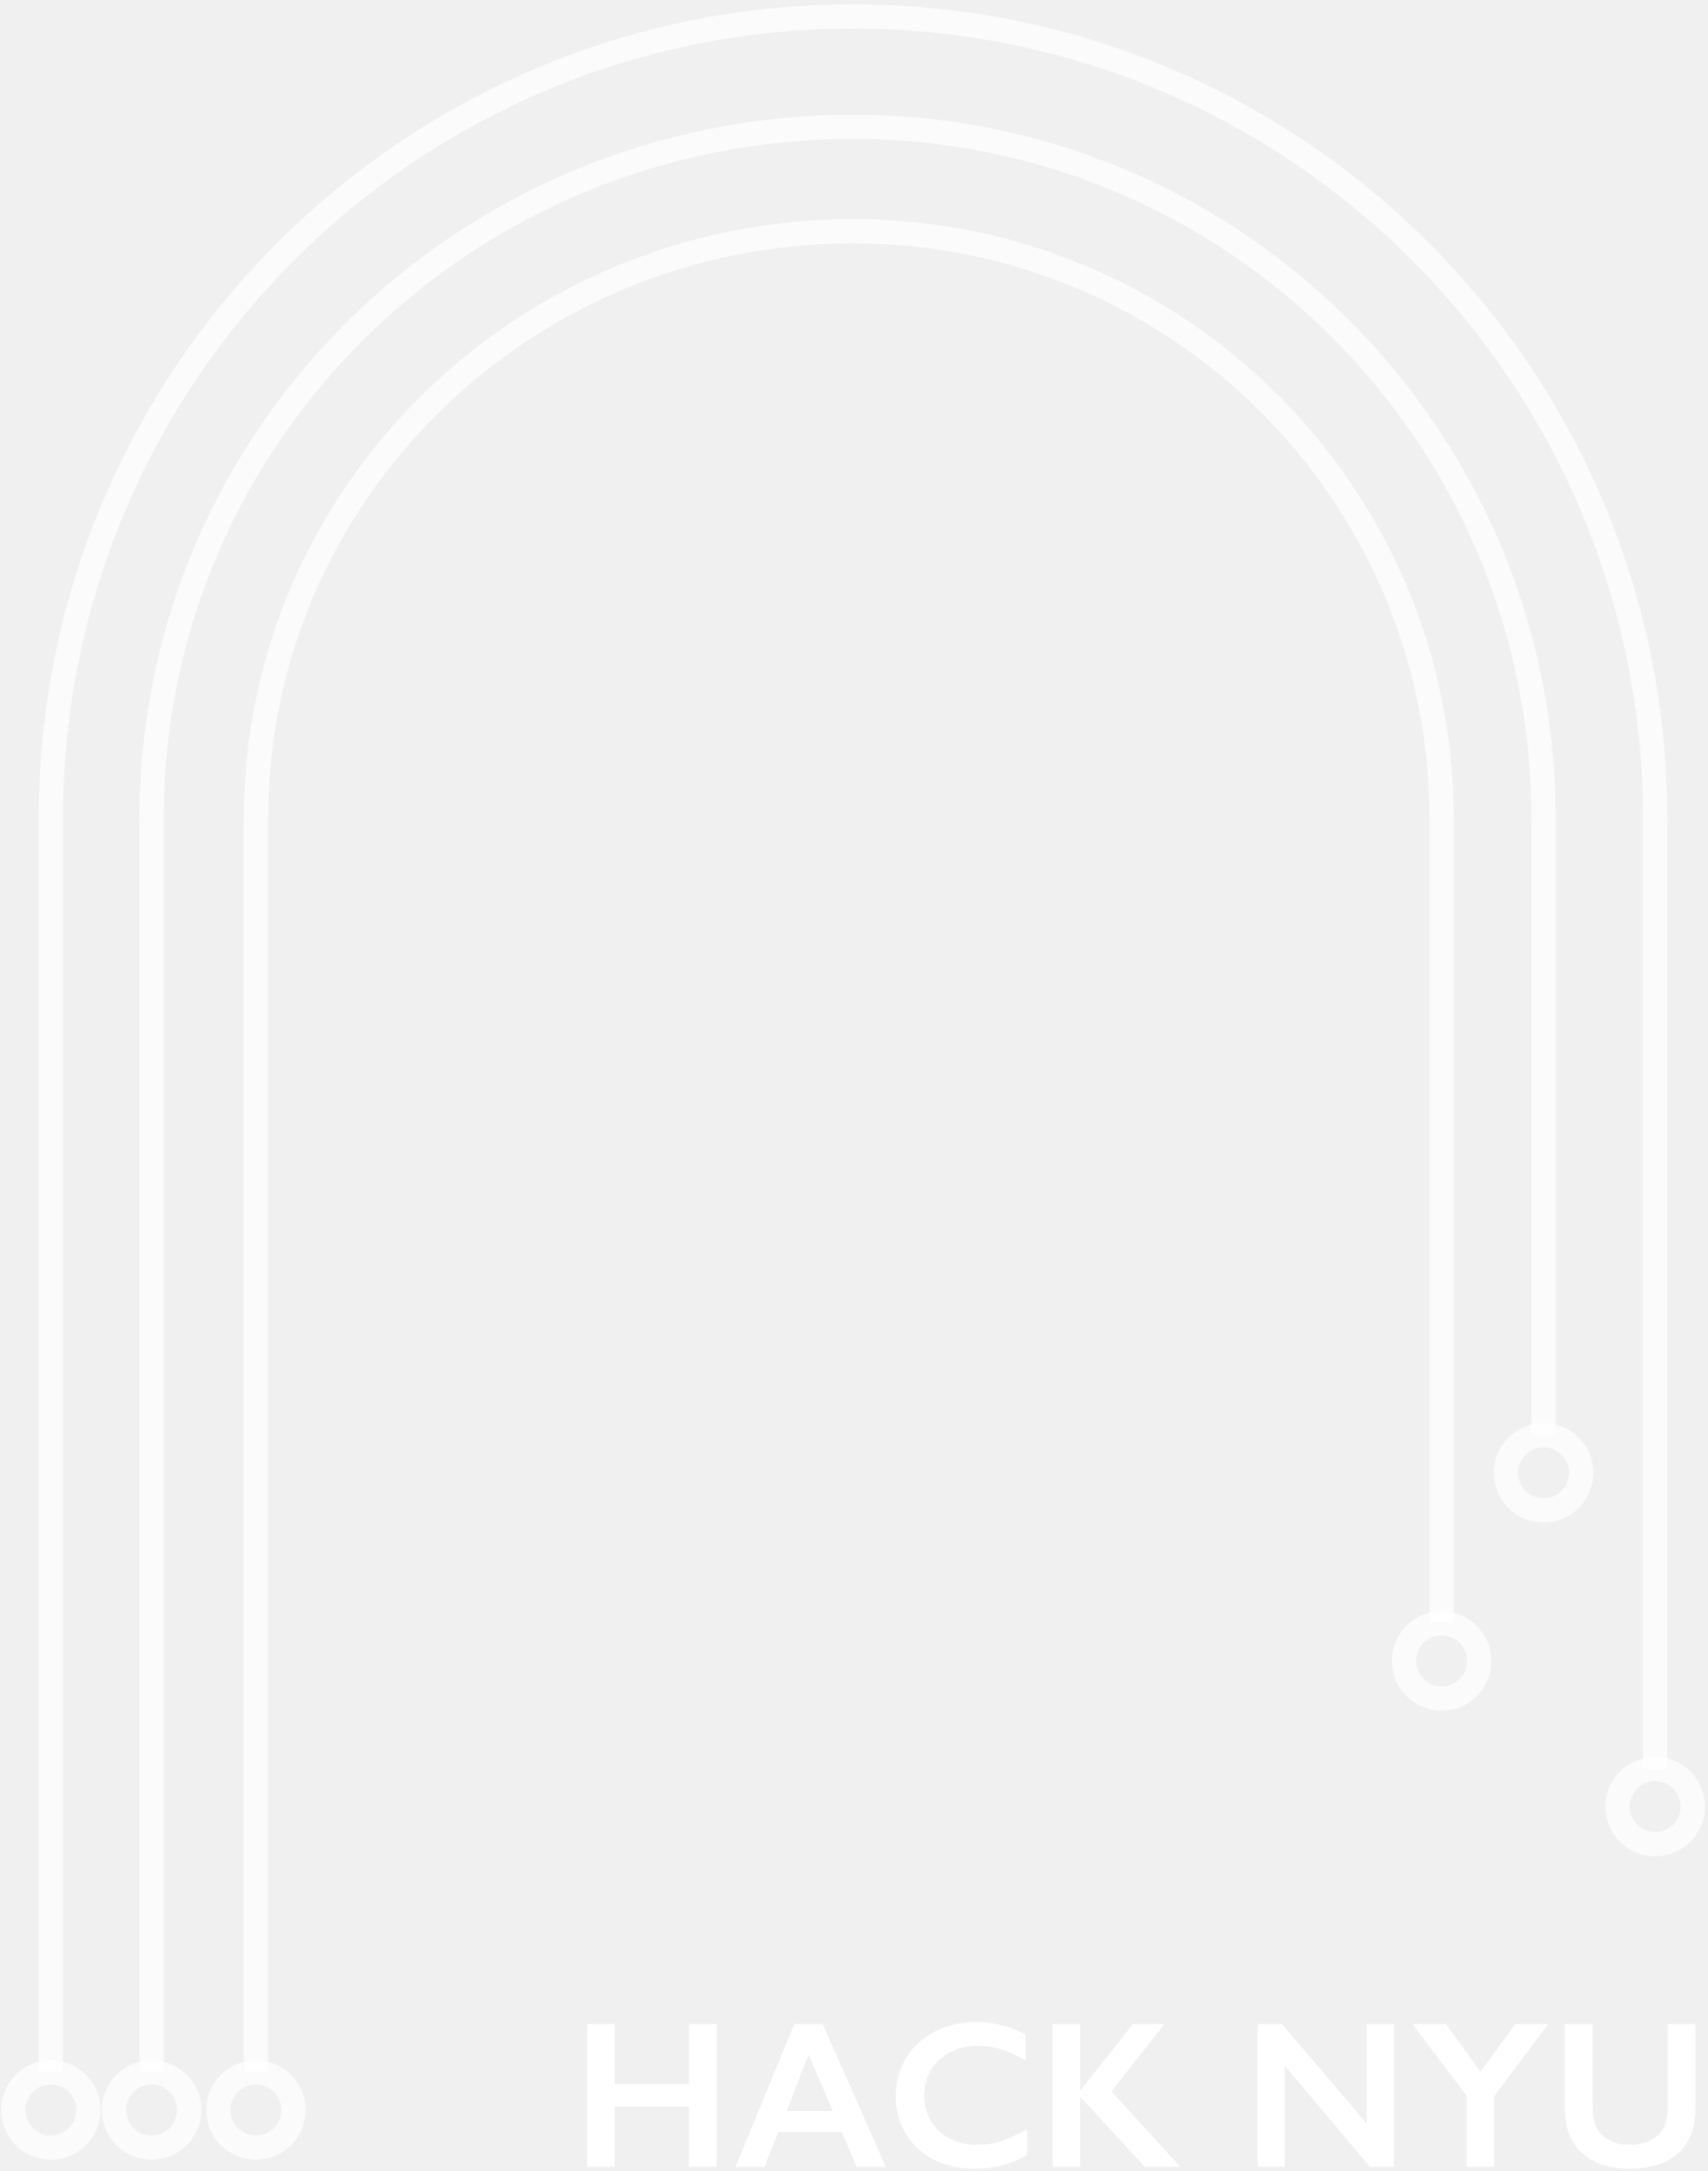
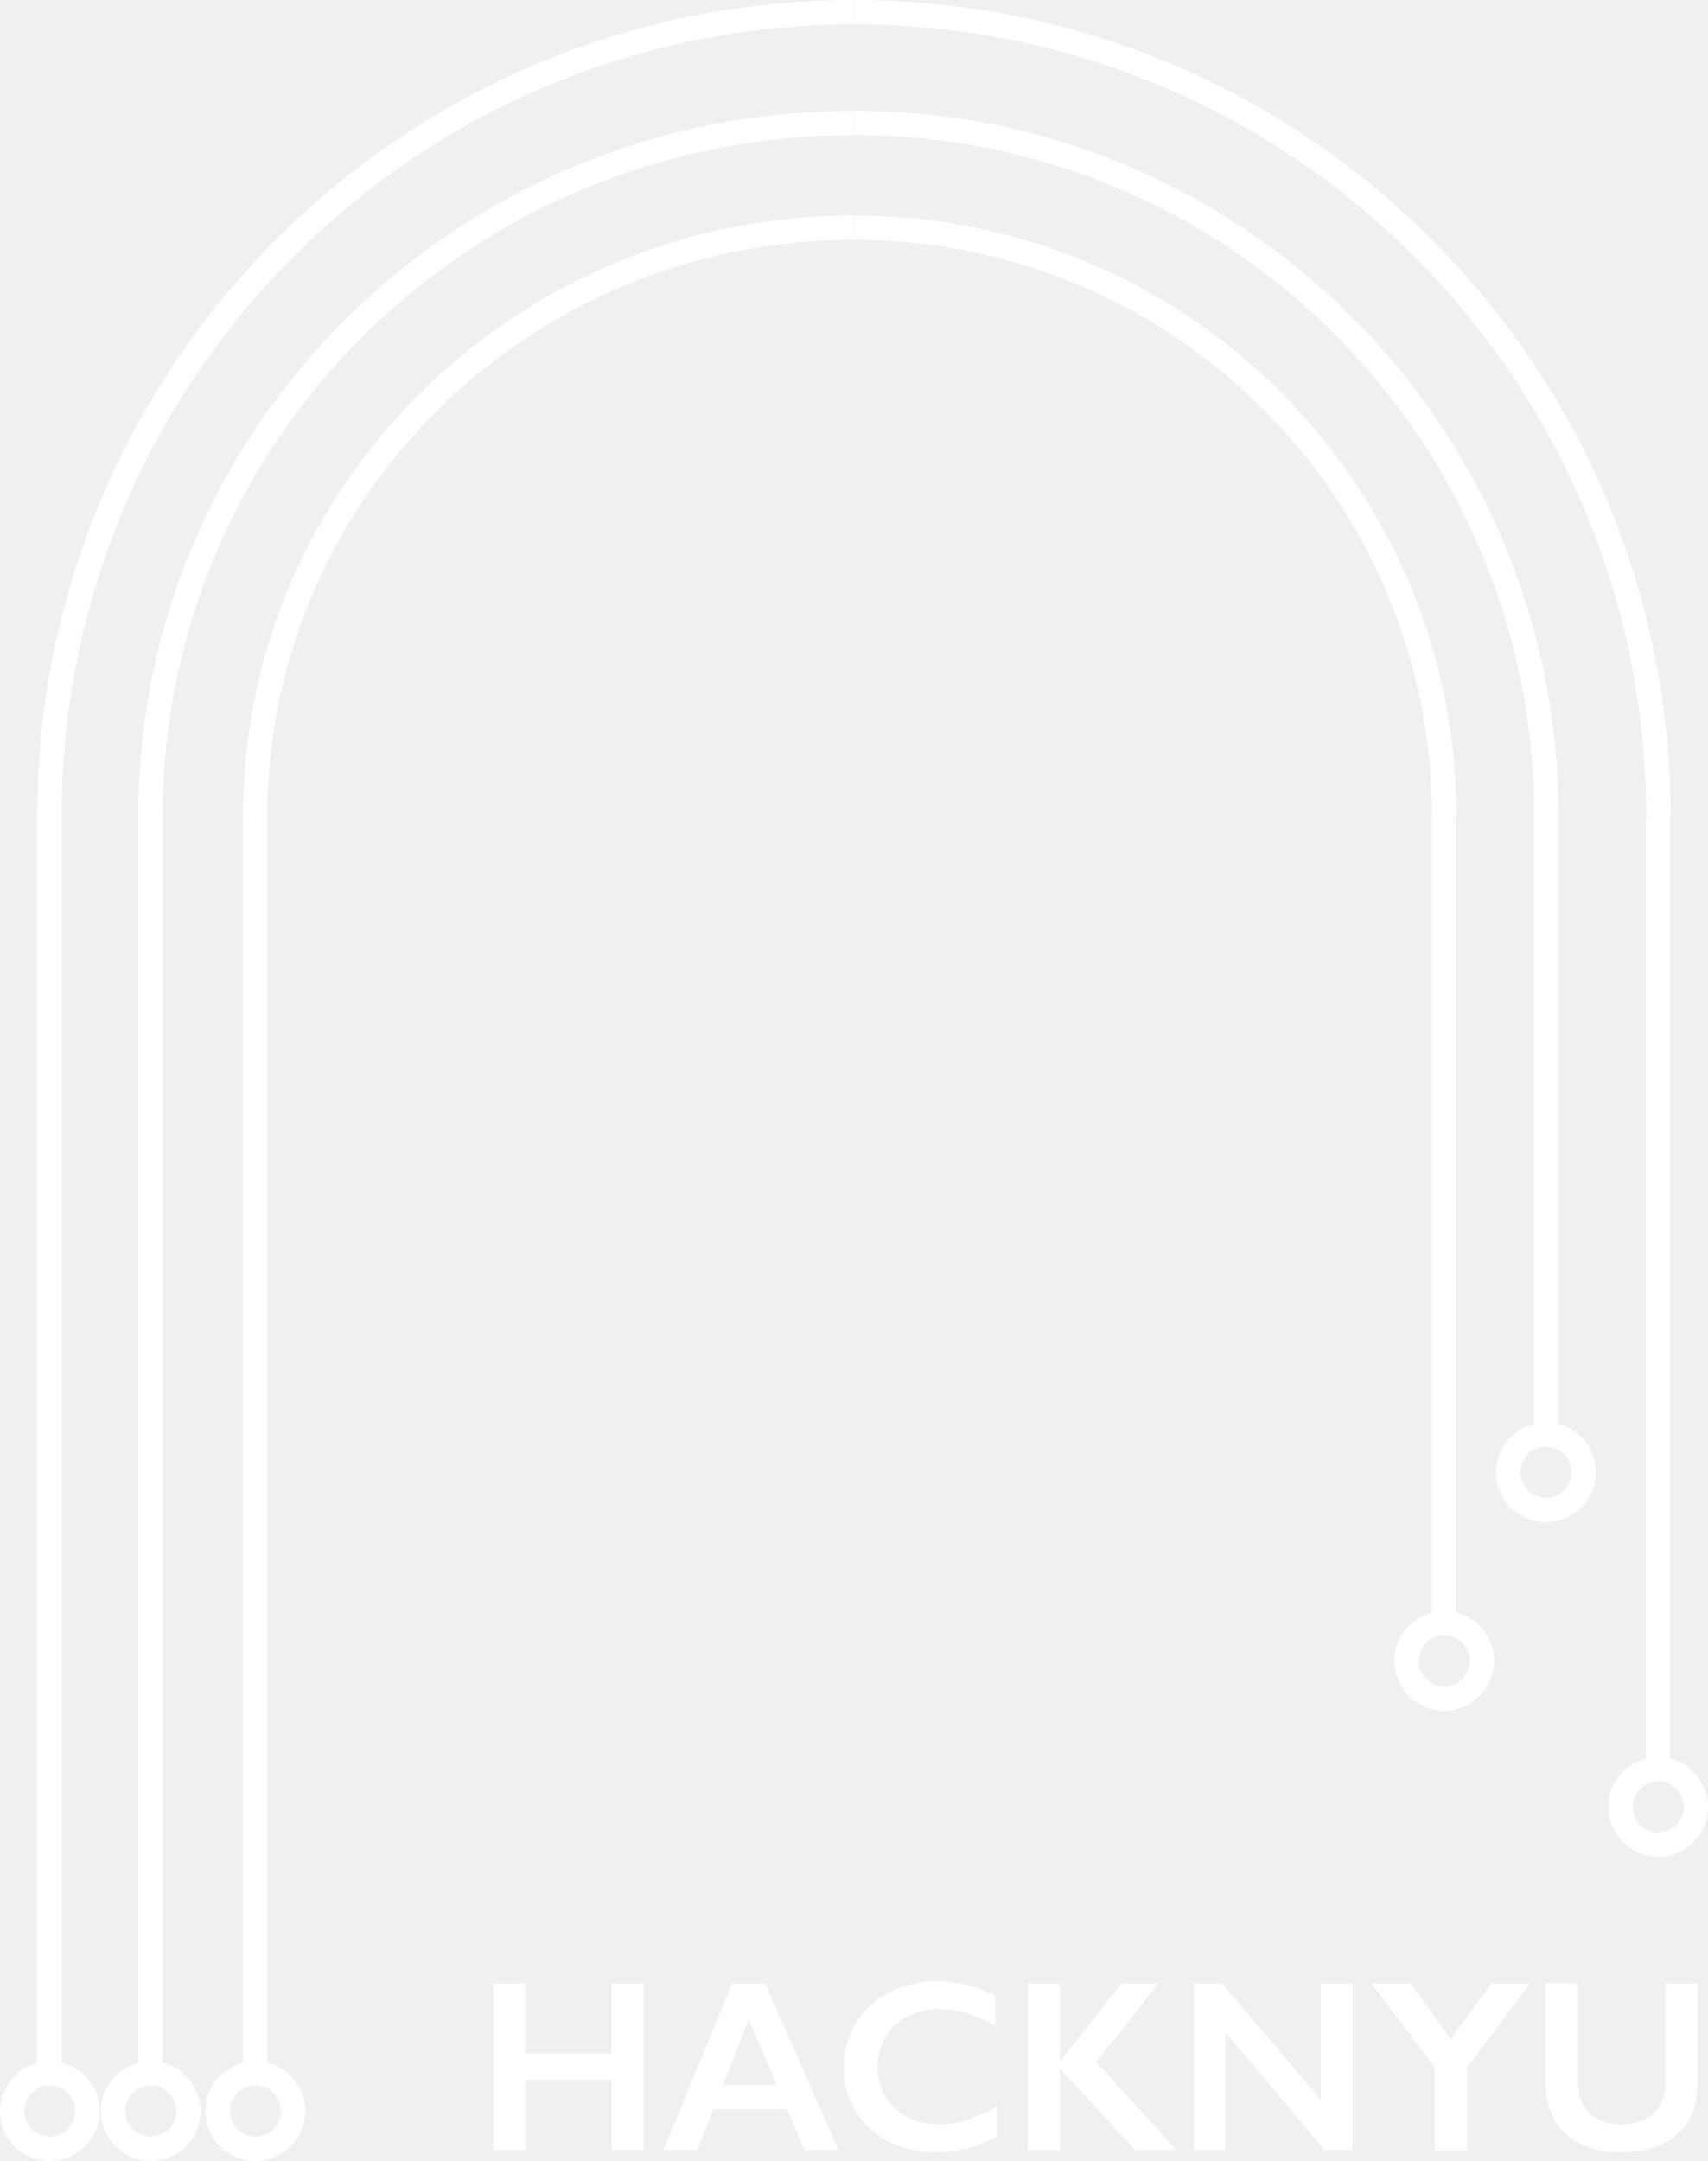
- <svg xmlns="http://www.w3.org/2000/svg" xmlns:xlink="http://www.w3.org/1999/xlink" width="383" height="487" viewBox="0 0 383 487" version="1.1">
-   <g id="Canvas" transform="translate(-3264 -6440)">
-     <g id="Group 2.1">
-       <g id="FullLogo">
-         <g id="Group">
-           <g id="Group">
-             <g id="Group">
-               <g id="Vector (Stroke)">
-                 <use xlink:href="#path0_fill" transform="translate(3272.68 6440.96)" fill="#FFFFFF" fill-opacity="0.7" />
-               </g>
-               <g id="Vector (Stroke)">
-                 <use xlink:href="#path1_fill" transform="translate(3455.37 6440.96)" fill="#FFFFFF" fill-opacity="0.7" />
-               </g>
-               <g id="Vector (Stroke)">
-                 <use xlink:href="#path2_fill" transform="translate(3272.68 6623.64)" fill="#FFFFFF" fill-opacity="0.7" />
-               </g>
-               <g id="Vector (Stroke)">
-                 <use xlink:href="#path3_fill" transform="translate(3632.61 6623.64)" fill="#FFFFFF" fill-opacity="0.7" />
-               </g>
-               <g id="Vector (Stroke)">
-                 <use xlink:href="#path4_fill" transform="translate(3264.24 6902.15)" fill="#FFFFFF" fill-opacity="0.7" />
-               </g>
-               <g id="Vector (Stroke)">
-                 <use xlink:href="#path5_fill" transform="translate(3624.16 6834.09)" fill="#FFFFFF" fill-opacity="0.7" />
-               </g>
-               <g id="Vector (Stroke)">
-                 <use xlink:href="#path2_fill" transform="translate(3295.28 6623.64)" fill="#FFFFFF" fill-opacity="0.7" />
-               </g>
-               <g id="Vector (Stroke)">
-                 <use xlink:href="#path6_fill" transform="translate(3286.84 6902.15)" fill="#FFFFFF" fill-opacity="0.7" />
-               </g>
-               <g id="Vector (Stroke)">
-                 <use xlink:href="#path7_fill" transform="translate(3607.56 6623.64)" fill="#FFFFFF" fill-opacity="0.7" />
-               </g>
-               <g id="Vector (Stroke)">
-                 <use xlink:href="#path8_fill" transform="translate(3599.12 6759.22)" fill="#FFFFFF" fill-opacity="0.7" />
-               </g>
-               <g id="Vector (Stroke)">
-                 <use xlink:href="#path9_fill" transform="translate(3295.28 6465.73)" fill="#FFFFFF" fill-opacity="0.7" />
-               </g>
-               <g id="Vector (Stroke)">
-                 <use xlink:href="#path10_fill" transform="translate(3455.37 6465.73)" fill="#FFFFFF" fill-opacity="0.7" />
-               </g>
-               <g id="Vector (Stroke)">
-                 <use xlink:href="#path2_fill" transform="translate(3318.7 6623.64)" fill="#FFFFFF" fill-opacity="0.7" />
-               </g>
-               <g id="Vector (Stroke)">
-                 <use xlink:href="#path6_fill" transform="translate(3310.25 6902.15)" fill="#FFFFFF" fill-opacity="0.7" />
-               </g>
-               <g id="Vector (Stroke)">
-                 <use xlink:href="#path11_fill" transform="translate(3318.7 6489.15)" fill="#FFFFFF" fill-opacity="0.7" />
-               </g>
-               <g id="Vector (Stroke)">
-                 <use xlink:href="#path12_fill" transform="translate(3584.69 6623.64)" fill="#FFFFFF" fill-opacity="0.7" />
-               </g>
-               <g id="Vector (Stroke)">
-                 <use xlink:href="#path13_fill" transform="translate(3576.25 6801.42)" fill="#FFFFFF" fill-opacity="0.7" />
-               </g>
-               <g id="Vector (Stroke)">
-                 <use xlink:href="#path14_fill" transform="translate(3455.37 6489.15)" fill="#FFFFFF" fill-opacity="0.7" />
-               </g>
-             </g>
-             <g id="HACK NYU">
-               <use xlink:href="#path15_fill" transform="translate(3392.18 6882.07)" fill="#FFFFFF" />
-             </g>
-           </g>
-         </g>
-       </g>
+ <svg xmlns="http://www.w3.org/2000/svg" id="Layer_1" data-name="Layer 1" viewBox="0 0 426 539">
+   <defs>
+     <style>.cls-1{fill:#fff;}</style>
+   </defs>
+   <g id="Group">
+     <g id="Vector_Stroke_" data-name="Vector (Stroke)">
+       <path id="path2_fill" data-name="path2 fill" class="cls-1" d="M212.91,6.08C103.82,6.08,15.35,94.55,15.35,203.64H9.28C9.28,91.2,100.47,0,212.91,0Z" />
+     </g>
+     <g id="Vector_Stroke_2" data-name="Vector (Stroke)">
+       <path id="path3_fill" data-name="path3 fill" class="cls-1" d="M213.06,0C325.5,0,416.69,91.2,416.69,203.64h-6.07c0-109.09-88.47-197.56-197.56-197.56Z" />
+     </g>
+     <g id="Vector_Stroke_3" data-name="Vector (Stroke)">
+       <path id="path4_fill" data-name="path4 fill" class="cls-1" d="M15.35,203.64V516.83H9.28V203.64Z" />
+     </g>
+     <g id="Vector_Stroke_4" data-name="Vector (Stroke)">
+       <path id="path5_fill" data-name="path5 fill" class="cls-1" d="M416.56,203.64V441.26h-6.07V203.64Z" />
+     </g>
+     <g id="Vector_Stroke_5" data-name="Vector (Stroke)">
+       <path id="path6_fill" data-name="path6 fill" class="cls-1" d="M12.4,520.17a6.37,6.37,0,1,0,6.37,6.37A6.37,6.37,0,0,0,12.4,520.17ZM0,526.54A12.44,12.44,0,1,1,12.4,539,12.44,12.44,0,0,1,0,526.54Z" />
+     </g>
+     <g id="Vector_Stroke_6" data-name="Vector (Stroke)">
+       <path id="path7_fill" data-name="path7 fill" class="cls-1" d="M413.6,444.3a6.37,6.37,0,1,0,6.37,6.37A6.37,6.37,0,0,0,413.6,444.3Zm-12.44,6.37a12.44,12.44,0,1,1,12.44,12.44A12.44,12.44,0,0,1,401.16,450.67Z" />
+     </g>
+     <g id="Vector_Stroke_7" data-name="Vector (Stroke)">
+       <path id="path4_fill-2" data-name="path4 fill" class="cls-1" d="M40.55,203.64V516.83H34.48V203.64Z" />
+     </g>
+     <g id="Vector_Stroke_8" data-name="Vector (Stroke)">
+       <path id="path8_fill" data-name="path8 fill" class="cls-1" d="M37.59,520.17A6.37,6.37,0,1,0,44,526.54,6.37,6.37,0,0,0,37.59,520.17Zm-12.44,6.37A12.44,12.44,0,1,1,37.59,539,12.44,12.44,0,0,1,25.15,526.54Z" />
+     </g>
+     <g id="Vector_Stroke_9" data-name="Vector (Stroke)">
+       <path id="path9_fill" data-name="path9 fill" class="cls-1" d="M388.76,203.64V357.81h-6.07V203.64Z" />
+     </g>
+     <g id="Vector_Stroke_10" data-name="Vector (Stroke)">
+       <path id="path10_fill" data-name="path10 fill" class="cls-1" d="M385.61,360.84a6.37,6.37,0,1,0,6.37,6.37A6.37,6.37,0,0,0,385.61,360.84Zm-12.44,6.37a12.44,12.44,0,1,1,12.44,12.44A12.44,12.44,0,0,1,373.17,367.22Z" />
+     </g>
+     <g id="Vector_Stroke_11" data-name="Vector (Stroke)">
+       <path id="path11_fill" data-name="path11 fill" class="cls-1" d="M212.92,33.7c-95.47,0-172.37,76.06-172.37,169.95H34.48c0-97.31,79.69-176,178.44-176Z" />
+     </g>
+     <g id="Vector_Stroke_12" data-name="Vector (Stroke)">
+       <path id="path12_fill" data-name="path12 fill" class="cls-1" d="M213.06,27.63c97,0,175.71,78.75,175.71,176H382.7c0-93.92-76-169.95-169.64-169.95Z" />
+     </g>
+     <g id="Vector_Stroke_13" data-name="Vector (Stroke)">
+       <path id="path4_fill-3" data-name="path4 fill" class="cls-1" d="M66.67,203.64V516.83H60.6V203.64Z" />
+     </g>
+     <g id="Vector_Stroke_14" data-name="Vector (Stroke)">
+       <path id="path8_fill-2" data-name="path8 fill" class="cls-1" d="M63.71,520.17a6.37,6.37,0,1,0,6.37,6.37A6.37,6.37,0,0,0,63.71,520.17Zm-12.44,6.37A12.44,12.44,0,1,1,63.71,539,12.44,12.44,0,0,1,51.27,526.54Z" />
+     </g>
+     <g id="Vector_Stroke_15" data-name="Vector (Stroke)">
+       <path id="path13_fill" data-name="path13 fill" class="cls-1" d="M212.95,59.81C132,59.81,66.67,124.35,66.67,203.65H60.6c0-82.75,68.17-149.92,152.34-149.92Z" />
+     </g>
+     <g id="Vector_Stroke_16" data-name="Vector (Stroke)">
+       <path id="path14_fill" data-name="path14 fill" class="cls-1" d="M363.2,203.64v201.2h-6.07V203.64Z" />
+     </g>
+     <g id="Vector_Stroke_17" data-name="Vector (Stroke)">
+       <path id="path15_fill" data-name="path15 fill" class="cls-1" d="M360.24,407.89a6.37,6.37,0,1,0,6.37,6.37A6.37,6.37,0,0,0,360.24,407.89Zm-12.44,6.37a12.44,12.44,0,1,1,12.44,12.44A12.44,12.44,0,0,1,347.8,414.26Z" />
+     </g>
+     <g id="Vector_Stroke_18" data-name="Vector (Stroke)">
+       <path id="path16_fill" data-name="path16 fill" class="cls-1" d="M213.06,53.74c83,0,150.22,67.21,150.22,149.92h-6.07c0-79.35-64.49-143.85-144.15-143.85Z" />
    </g>
  </g>
-   <defs>
-     <path id="path0_fill" fill-rule="evenodd" d="M 182.68 5.445C 84.812 5.445 5.445 84.812 5.445 182.68L 0 182.68C 0 81.805 81.805 0 182.68 0L 182.68 5.445Z" />
-     <path id="path1_fill" fill-rule="evenodd" d="M 0 0C 100.875 0 182.68 81.805 182.68 182.68L 177.235 182.68C 177.235 84.812 97.868 5.445 0 5.445L 0 0Z" />
-     <path id="path2_fill" fill-rule="evenodd" d="M 5.445 0L 5.445 280.962L 0 280.962L 0 0L 5.445 0Z" />
-     <path id="path3_fill" fill-rule="evenodd" d="M 5.445 0L 5.445 213.172L 0 213.172L 0 0L 5.445 0Z" />
-     <path id="path4_fill" fill-rule="evenodd" d="M 11.162 5.445C 8.005 5.445 5.445 8.005 5.445 11.162C 5.445 14.32 8.005 16.88 11.162 16.88C 14.32 16.88 16.88 14.32 16.88 11.162C 16.88 8.005 14.32 5.445 11.162 5.445ZM 0 11.162C 0 4.998 4.998 0 11.162 0C 17.327 0 22.325 4.998 22.325 11.162C 22.325 17.327 17.327 22.325 11.162 22.325C 4.998 22.325 0 17.327 0 11.162Z" />
-     <path id="path5_fill" fill-rule="evenodd" d="M 11.162 5.445C 8.005 5.445 5.445 8.005 5.445 11.162C 5.445 14.32 8.005 16.88 11.162 16.88C 14.32 16.88 16.88 14.32 16.88 11.162C 16.88 8.005 14.32 5.445 11.162 5.445ZM 0 11.162C 0 4.998 4.997 0 11.162 0C 17.327 0 22.325 4.998 22.325 11.162C 22.325 17.327 17.327 22.325 11.162 22.325C 4.997 22.325 0 17.327 0 11.162Z" />
-     <path id="path6_fill" fill-rule="evenodd" d="M 11.162 5.445C 8.005 5.445 5.445 8.005 5.445 11.162C 5.445 14.32 8.005 16.88 11.162 16.88C 14.32 16.88 16.88 14.32 16.88 11.162C 16.88 8.005 14.32 5.445 11.162 5.445ZM 0 11.162C 0 4.998 4.998 0 11.162 0C 17.327 0 22.325 4.998 22.325 11.162C 22.325 17.327 17.327 22.325 11.162 22.325C 4.998 22.325 0 17.327 0 11.162Z" />
-     <path id="path7_fill" fill-rule="evenodd" d="M 5.445 0L 5.445 138.303L 0 138.303L 0 0L 5.445 0Z" />
-     <path id="path8_fill" fill-rule="evenodd" d="M 11.162 5.445C 8.005 5.445 5.445 8.005 5.445 11.162C 5.445 14.32 8.005 16.88 11.162 16.88C 14.32 16.88 16.88 14.32 16.88 11.162C 16.88 8.005 14.32 5.445 11.162 5.445ZM 0 11.162C 0 4.998 4.997 0 11.162 0C 17.327 0 22.325 4.998 22.325 11.162C 22.325 17.327 17.327 22.325 11.162 22.325C 4.997 22.325 0 17.327 0 11.162Z" />
-     <path id="path9_fill" fill-rule="evenodd" d="M 160.083 5.445C 74.433 5.445 5.445 73.684 5.445 157.905L 0 157.905C 0 70.609 71.494 0 160.083 0L 160.083 5.445Z" />
-     <path id="path10_fill" fill-rule="evenodd" d="M 0 0C 86.993 0 157.633 70.646 157.633 157.905L 152.188 157.905C 152.188 73.647 83.98 5.445 0 5.445L 0 0Z" />
-     <path id="path11_fill" fill-rule="evenodd" d="M 136.67 5.445C 64.081 5.445 5.445 63.344 5.445 134.492L 0 134.492C 0 60.257 61.154 0 136.67 0L 136.67 5.445Z" />
-     <path id="path12_fill" fill-rule="evenodd" d="M 5.445 0L 5.445 180.502L 0 180.502L 0 0L 5.445 0Z" />
-     <path id="path13_fill" fill-rule="evenodd" d="M 11.162 5.445C 8.005 5.445 5.445 8.005 5.445 11.162C 5.445 14.32 8.005 16.88 11.162 16.88C 14.32 16.88 16.88 14.32 16.88 11.162C 16.88 8.005 14.32 5.445 11.162 5.445ZM 0 11.162C 0 4.998 4.998 0 11.162 0C 17.327 0 22.325 4.998 22.325 11.162C 22.325 17.327 17.327 22.325 11.162 22.325C 4.998 22.325 0 17.327 0 11.162Z" />
-     <path id="path14_fill" fill-rule="evenodd" d="M 0 0C 74.463 0 134.764 60.294 134.764 134.492L 129.319 134.492C 129.319 63.308 71.463 5.445 0 5.445L 0 0Z" />
-     <path id="path15_fill" d="M 9.73 11.94L 9.73 25.434L 26.369 25.434L 26.369 11.94L 32.565 11.94L 32.565 44L 26.369 44L 26.369 30.46L 9.73 30.46L 9.73 44L 3.534 44L 3.534 11.94L 9.73 11.94ZM 56.374 11.94L 70.534 44L 63.993 44L 60.666 36.197L 46.414 36.197L 43.316 44L 36.822 44L 50.04 11.94L 56.374 11.94ZM 48.296 31.493L 58.646 31.493L 53.23 18.802L 48.296 31.493ZM 90.878 11.527C 92.699 11.527 94.481 11.733 96.225 12.146C 97.969 12.56 99.851 13.263 101.871 14.258L 101.871 20.087C 99.897 18.955 98.069 18.136 96.386 17.631C 94.718 17.127 92.974 16.874 91.153 16.874C 88.874 16.874 86.816 17.348 84.98 18.297C 83.144 19.23 81.714 20.553 80.689 22.267C 79.679 23.981 79.174 25.885 79.174 27.981C 79.174 30.123 79.679 32.044 80.689 33.742C 81.698 35.44 83.121 36.756 84.957 37.689C 86.793 38.607 88.859 39.066 91.153 39.066C 92.913 39.066 94.588 38.813 96.179 38.309C 97.786 37.804 99.805 36.893 102.238 35.578L 102.238 41.407C 100.157 42.493 98.245 43.266 96.501 43.725C 94.756 44.184 92.722 44.413 90.396 44.413C 87.015 44.413 83.993 43.74 81.331 42.394C 78.669 41.047 76.573 39.112 75.043 36.587C 73.528 34.048 72.771 31.271 72.771 28.257C 72.771 25.029 73.551 22.129 75.112 19.559C 76.688 16.989 78.845 15.008 81.584 13.615C 84.338 12.223 87.436 11.527 90.878 11.527ZM 114.137 11.94L 114.137 26.742L 114.274 26.742L 126.024 11.94L 133.07 11.94L 121.136 27.041L 136.604 44L 128.663 44L 114.137 28.257L 114.137 44L 107.94 44L 107.94 11.94L 114.137 11.94ZM 159.392 11.94L 178.439 34.315L 178.439 11.94L 184.498 11.94L 184.498 44L 179.174 44L 160.011 21.257L 160.011 44L 153.953 44L 153.953 11.94L 159.392 11.94ZM 196.19 11.94L 203.947 22.657L 211.796 11.94L 219.162 11.94L 207.045 28.119L 207.045 44L 200.849 44L 200.849 28.073L 188.663 11.94L 196.19 11.94ZM 229.11 11.94L 229.11 30.598C 229.11 32.51 229.393 34.032 229.959 35.165C 230.541 36.297 231.482 37.23 232.782 37.964C 234.083 38.699 235.597 39.066 237.326 39.066C 239.223 39.066 240.83 38.722 242.145 38.033C 243.477 37.329 244.448 36.381 245.06 35.188C 245.672 33.979 245.978 32.311 245.978 30.185L 245.978 11.94L 252.174 11.94L 252.174 30.988C 252.174 35.302 250.881 38.622 248.296 40.948C 245.71 43.258 242.054 44.413 237.326 44.413C 234.358 44.413 231.78 43.885 229.592 42.83C 227.42 41.774 225.76 40.252 224.612 38.263C 223.465 36.258 222.891 33.91 222.891 31.217L 222.891 11.94L 229.11 11.94Z" />
-   </defs>
+   <path class="cls-1" d="M131,494.74v17.48h21.55V494.74h8v41.52h-8V518.73H131v17.54h-8V494.74Z" />
+   <path class="cls-1" d="M190.81,494.74l18.34,41.52h-8.47l-4.31-10.11H177.91l-4,10.11h-8.41l17.12-41.52Zm-10.46,25.32h13.41l-7-16.44Z" />
+   <path class="cls-1" d="M234,494.21a30,30,0,0,1,6.93.8,35,35,0,0,1,7.31,2.74v7.55a34.45,34.45,0,0,0-7.09-3.18,23.39,23.39,0,0,0-6.79-1,17.27,17.27,0,0,0-8,1.83,13.4,13.4,0,0,0-5.54,5.16,15,15,0,0,0,0,14.86,13.18,13.18,0,0,0,5.53,5.1,17.56,17.56,0,0,0,8,1.8,21.59,21.59,0,0,0,6.53-1,47.36,47.36,0,0,0,7.83-3.54v7.55a36.09,36.09,0,0,1-7.43,3,31.24,31.24,0,0,1-7.91.89,25.65,25.65,0,0,1-11.74-2.62,19.64,19.64,0,0,1-8.13-7.54,20.52,20.52,0,0,1-3-10.77,21.19,21.19,0,0,1,3-11.26,20.43,20.43,0,0,1,8.38-7.7A26.22,26.22,0,0,1,234,494.21Z" />
+   <path class="cls-1" d="M264.38,494.74v19.17h.18l15.22-19.17h9.13L273.44,514.3l20,22H283.19l-18.81-20.39v20.39h-8V494.74Z" />
+   <path class="cls-1" d="M304.8,494.74l24.67,29v-29h7.85v41.52h-6.9L305.6,506.81v29.46h-7.85V494.74Z" />
+   <path class="cls-1" d="M351.85,494.74l10,13.88,10.17-13.88h9.54l-15.69,21v20.57h-8V515.64l-15.78-20.9Z" />
+   <path class="cls-1" d="M393.58,494.74v24.16a13.19,13.19,0,0,0,1.12,5.91,8.72,8.72,0,0,0,3.64,3.63,11.75,11.75,0,0,0,5.88,1.43,13.3,13.3,0,0,0,6.26-1.35,8.52,8.52,0,0,0,3.76-3.69,14.45,14.45,0,0,0,1.19-6.46V494.74h8v24.67q0,8.38-5,12.88t-14.21,4.5a22.71,22.71,0,0,1-10-2.05,14.57,14.57,0,0,1-6.46-5.93,18,18,0,0,1-2.23-9.11v-25Z" />
</svg>
